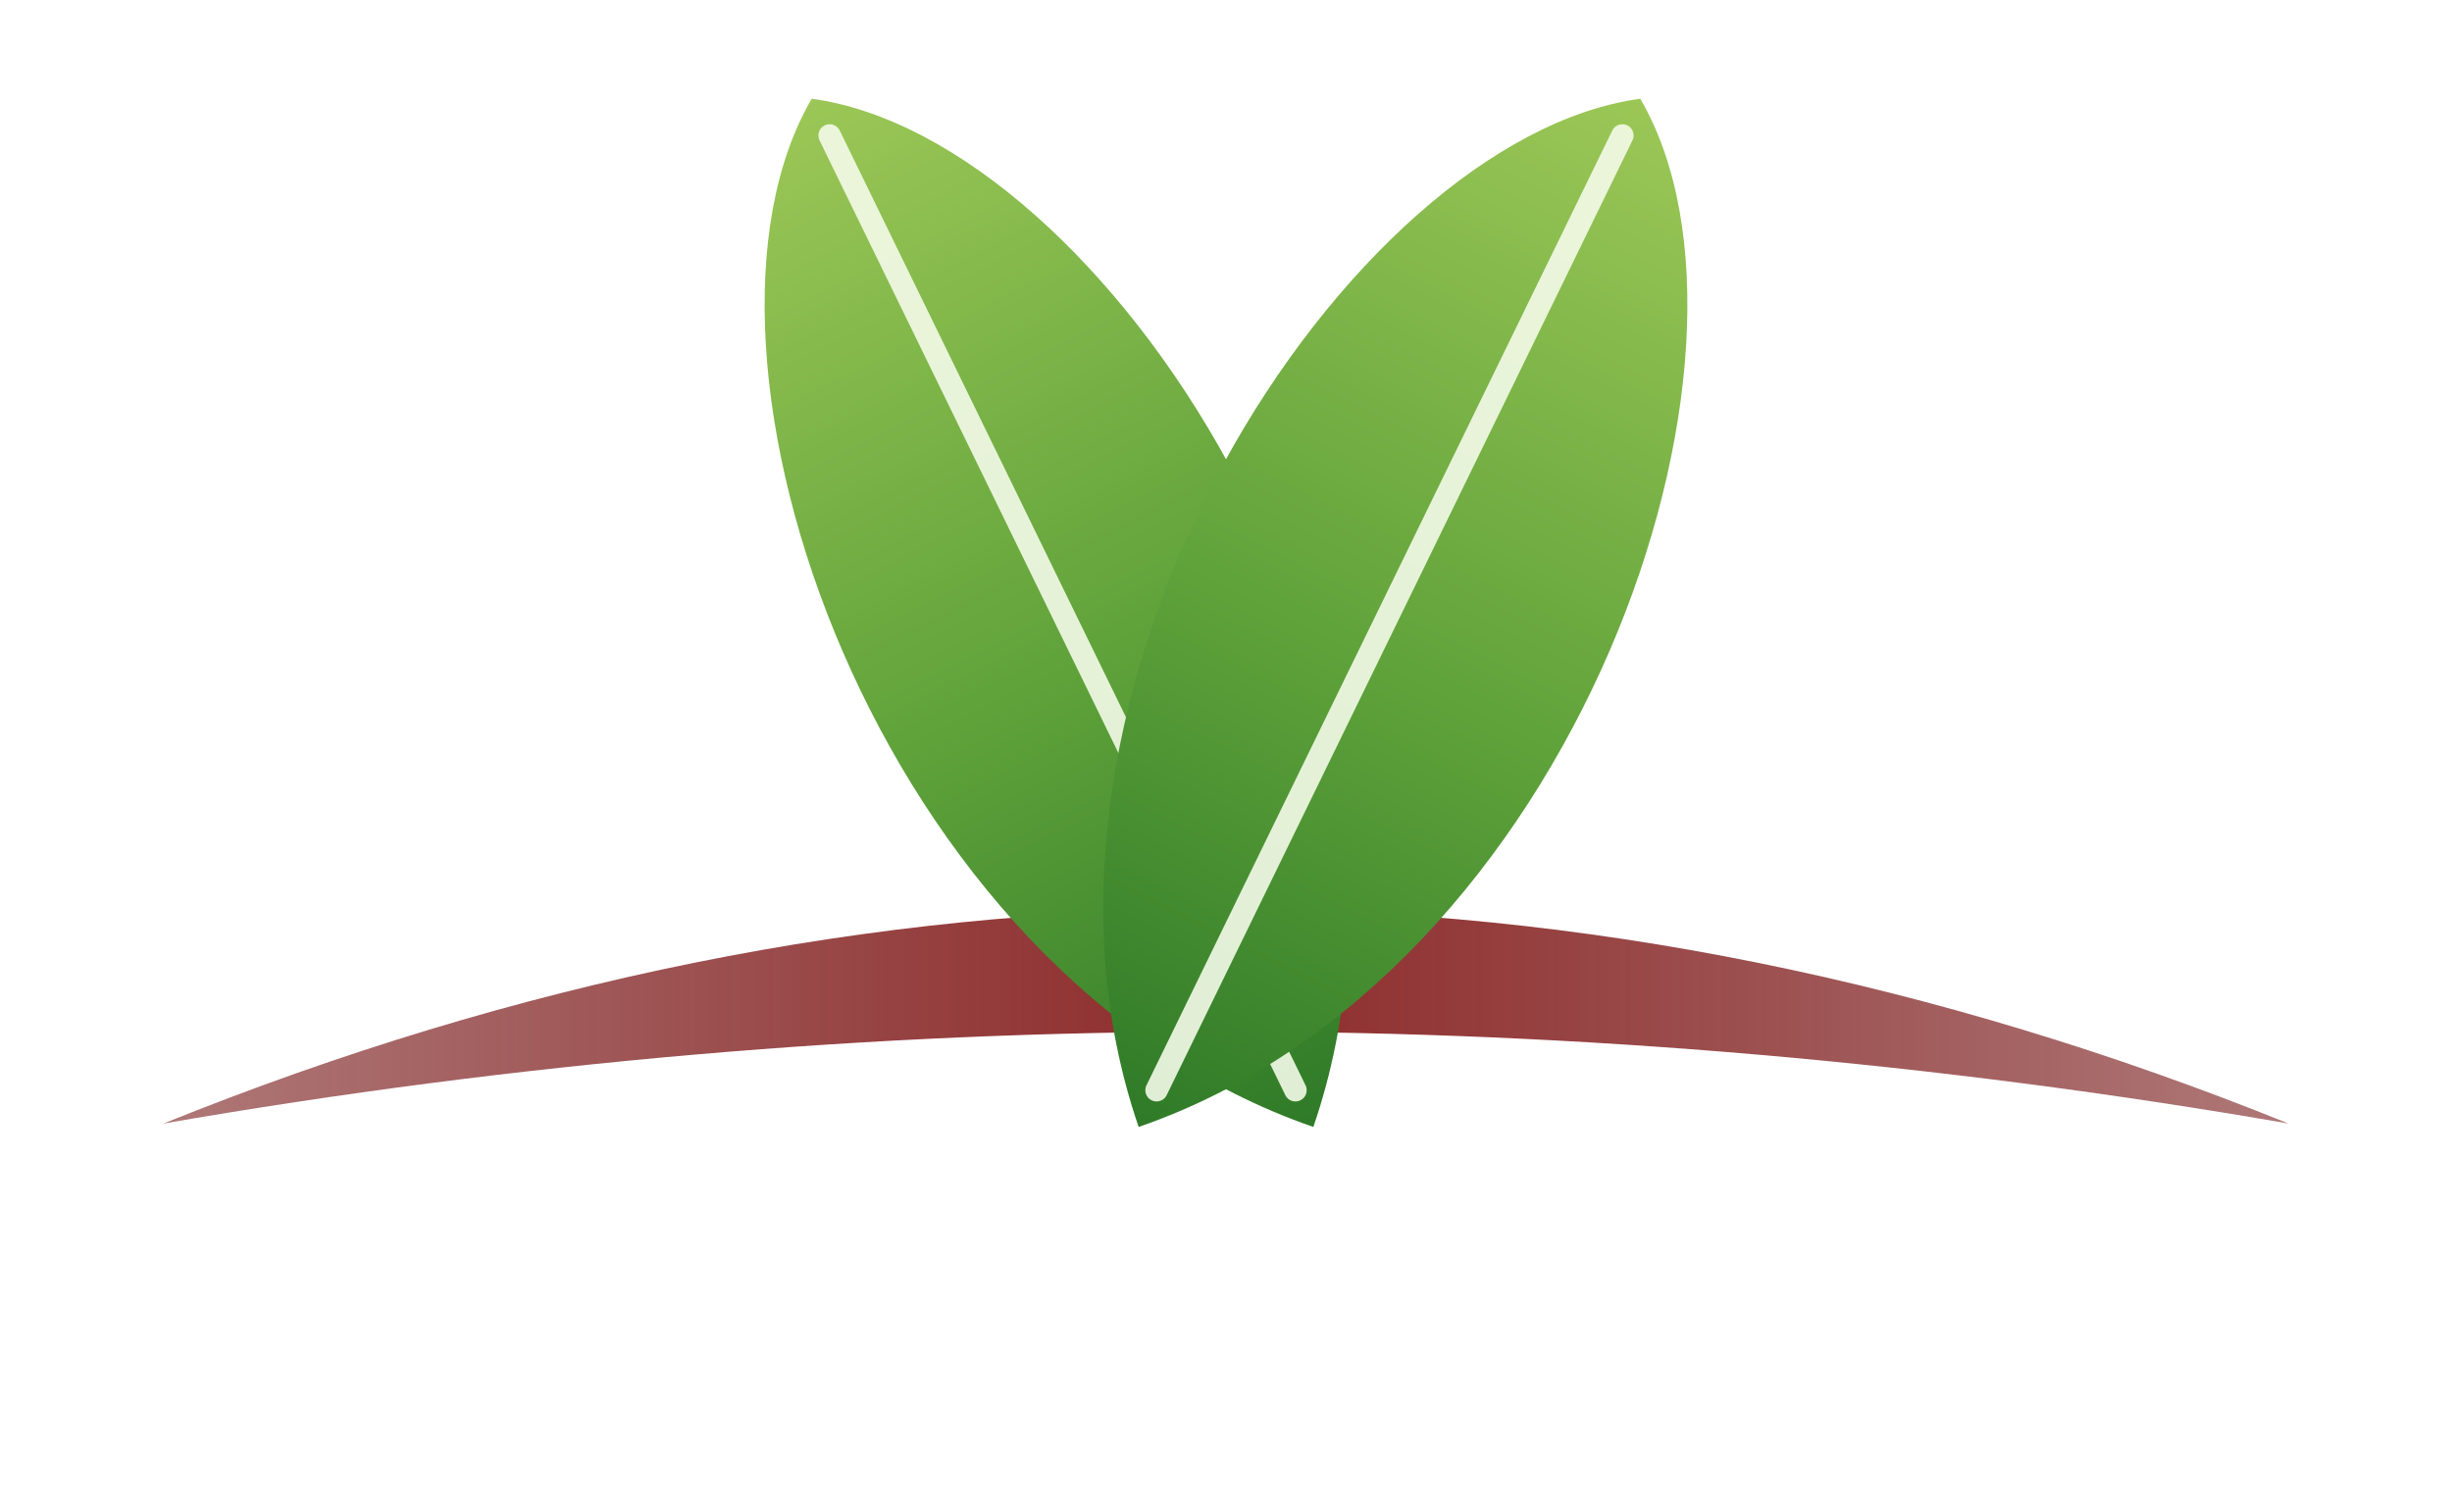
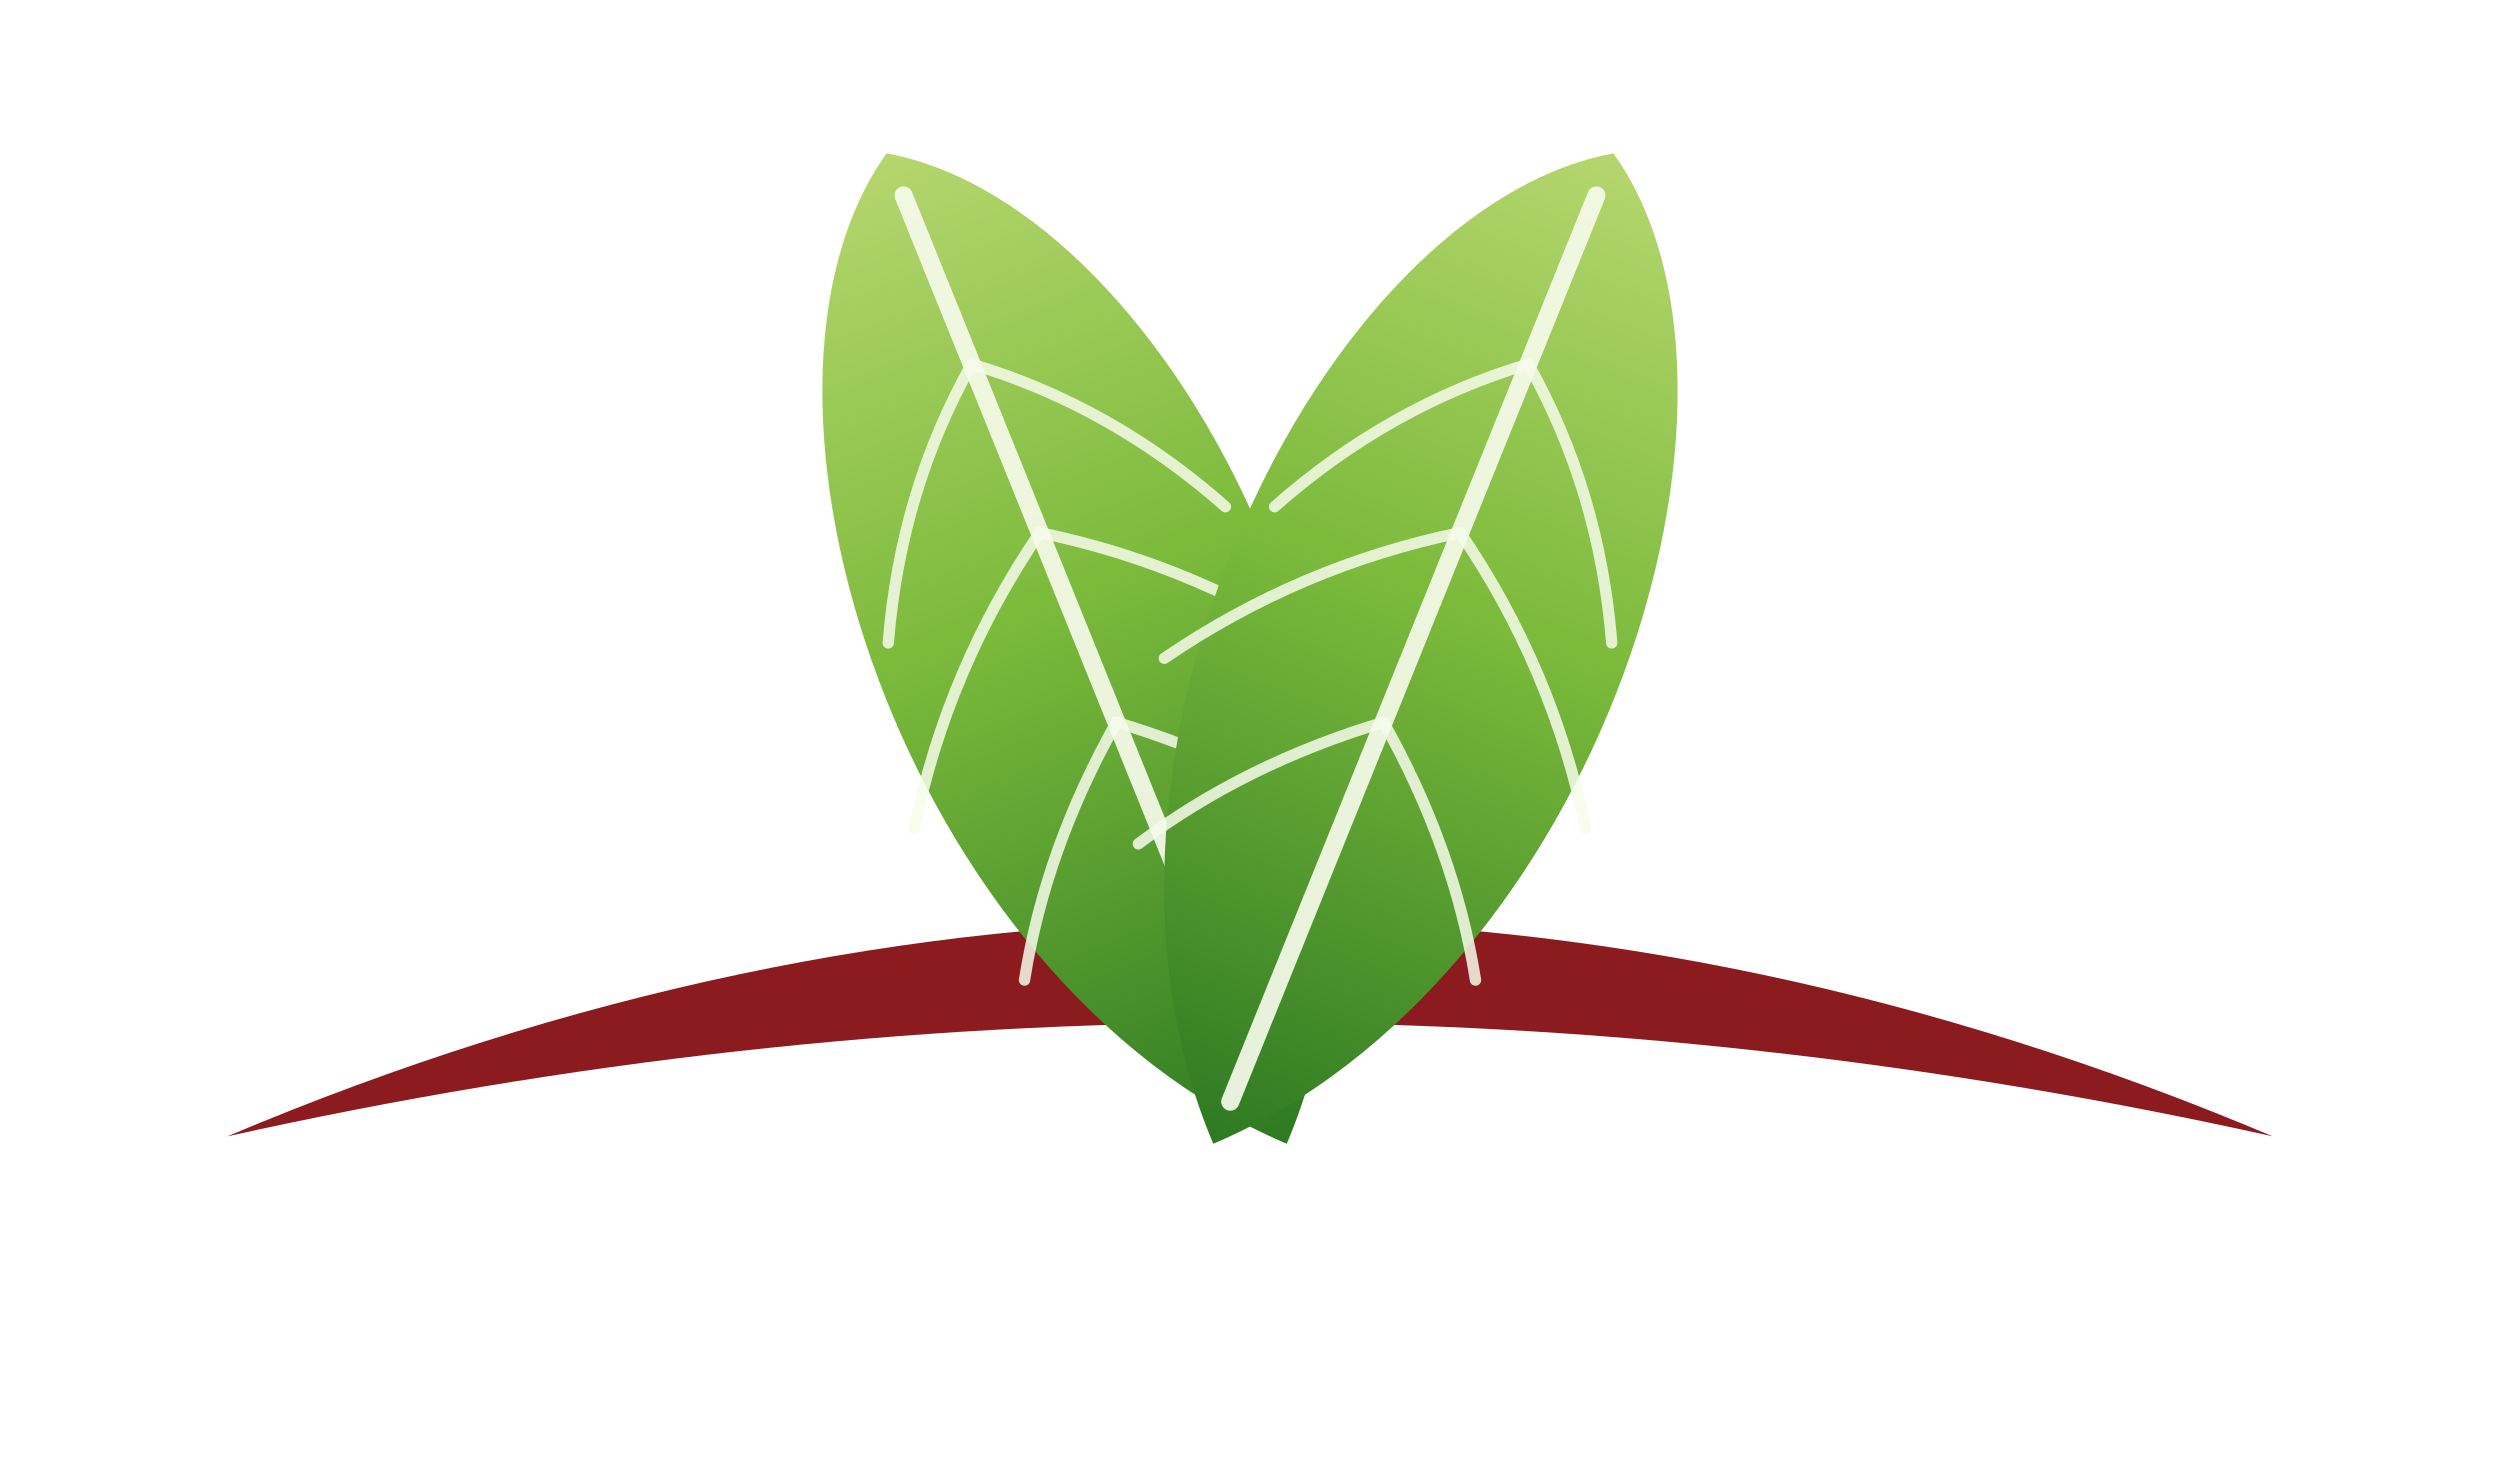
- <svg xmlns="http://www.w3.org/2000/svg" viewBox="0 0 120 74">
+ <svg xmlns="http://www.w3.org/2000/svg" viewBox="0 0 220 130">
  <defs>
-     <linearGradient id="l" x1="0" y1="0" x2="0" y2="1">
-       <stop offset="0%" stop-color="#9CC757" />
-       <stop offset="55%" stop-color="#5FA23A" />
-       <stop offset="100%" stop-color="#2F7A28" />
+     <linearGradient id="l" x1="0.5" y1="0" x2="0.5" y2="1">
+       <stop offset="0%" stop-color="#B5D66E" />
+       <stop offset="45%" stop-color="#7BBA3B" />
+       <stop offset="100%" stop-color="#2E7A22" />
    </linearGradient>
-     <linearGradient id="a" x1="0" y1="0" x2="1" y2="0">
-       <stop offset="0%" stop-color="#7A1F1F" stop-opacity="0.6" />
-       <stop offset="50%" stop-color="#8E2B2B" />
-       <stop offset="100%" stop-color="#7A1F1F" stop-opacity="0.6" />
-     </linearGradient>
+     <symbol id="leaf" viewBox="-32 -52 64 100">
+       <path d="M 0 -48 C 22 -34 26 20 0 46 C -26 20 -22 -34 0 -48 Z" fill="url(#l)" />
+       <path d="M 0 -44 L 0 42" stroke="#F6FBEA" stroke-width="1.6" stroke-linecap="round" opacity="0.92" />
+       <path d="M 0 -28 Q -10 -20 -16 -8" stroke="#F6FBEA" stroke-width="1" fill="none" stroke-linecap="round" opacity="0.85" />
+       <path d="M 0 -12 Q -12 -4 -20 8" stroke="#F6FBEA" stroke-width="1" fill="none" stroke-linecap="round" opacity="0.85" />
+       <path d="M 0 6 Q -10 14 -16 24" stroke="#F6FBEA" stroke-width="1" fill="none" stroke-linecap="round" opacity="0.85" />
+       <path d="M 0 -28 Q 10 -20 16 -8" stroke="#F6FBEA" stroke-width="1" fill="none" stroke-linecap="round" opacity="0.85" />
+       <path d="M 0 -12 Q 12 -4 20 8" stroke="#F6FBEA" stroke-width="1" fill="none" stroke-linecap="round" opacity="0.85" />
+       <path d="M 0 6 Q 10 14 16 24" stroke="#F6FBEA" stroke-width="1" fill="none" stroke-linecap="round" opacity="0.85" />
+     </symbol>
  </defs>
-   <path d="M 8 55 Q 60 34 112 55 Q 60 46 8 55 Z" fill="url(#a)" />
-   <g transform="translate(52 30) rotate(-26)">
-     <path d="M 0 -28 C 12 -20 16 12 0 28 C -16 12 -12 -20 0 -28 Z" fill="url(#l)" />
-     <path d="M 0 -26 L 0 26" stroke="#F4FBE9" stroke-width="1.1" stroke-linecap="round" opacity="0.9" />
+   <path d="M 20 100 Q 110 62 200 100 Q 110 80 20 100 Z" fill="#8B1B1F" />
+   <g transform="translate(96 58) rotate(-22)">
+     <use href="#leaf" x="-32" y="-52" width="64" height="100" />
  </g>
-   <g transform="translate(68 30) rotate(26)">
-     <path d="M 0 -28 C 12 -20 16 12 0 28 C -16 12 -12 -20 0 -28 Z" fill="url(#l)" />
-     <path d="M 0 -26 L 0 26" stroke="#F4FBE9" stroke-width="1.1" stroke-linecap="round" opacity="0.9" />
+   <g transform="translate(124 58) rotate(22)">
+     <use href="#leaf" x="-32" y="-52" width="64" height="100" />
  </g>
</svg>
